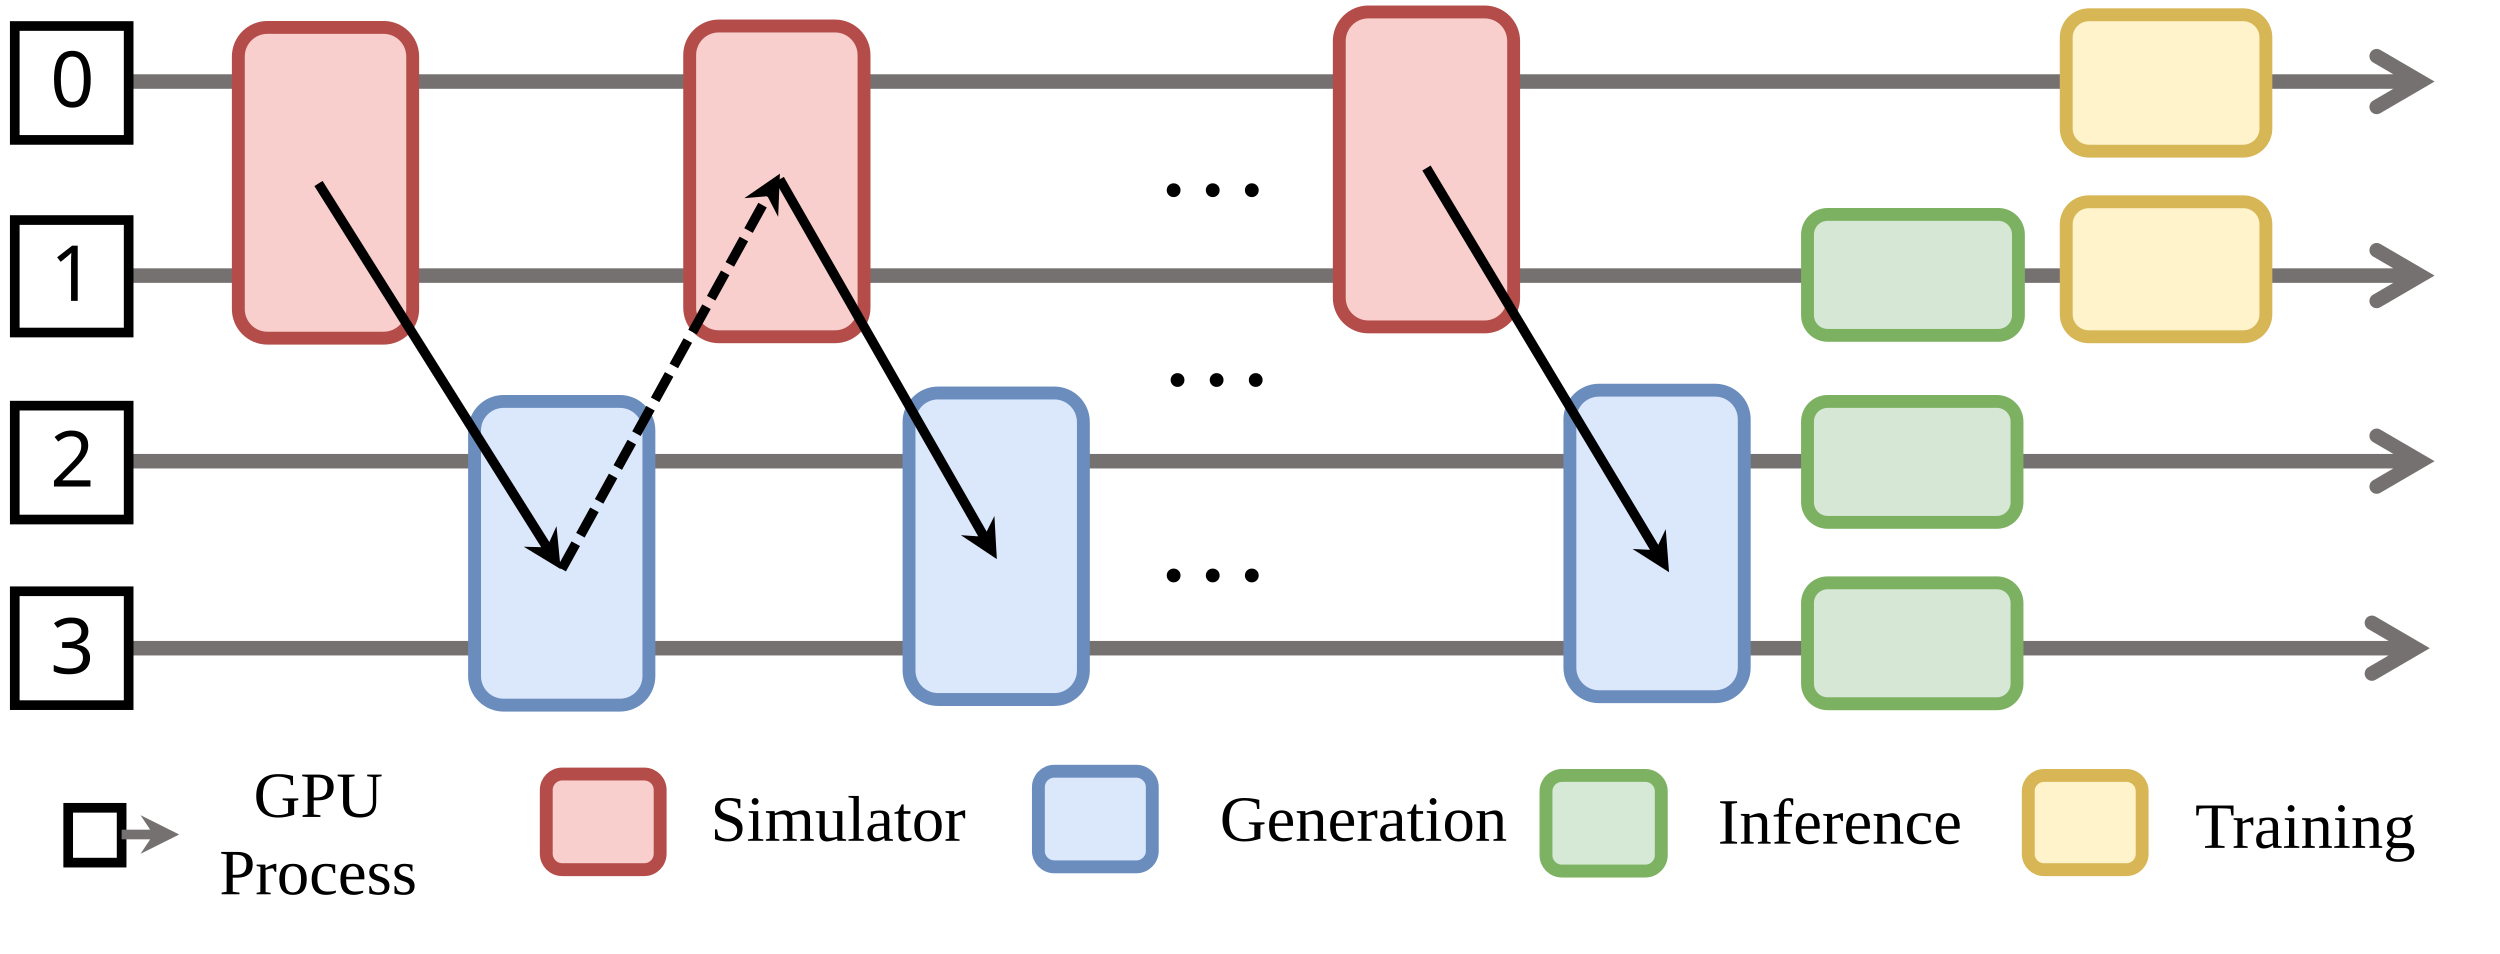
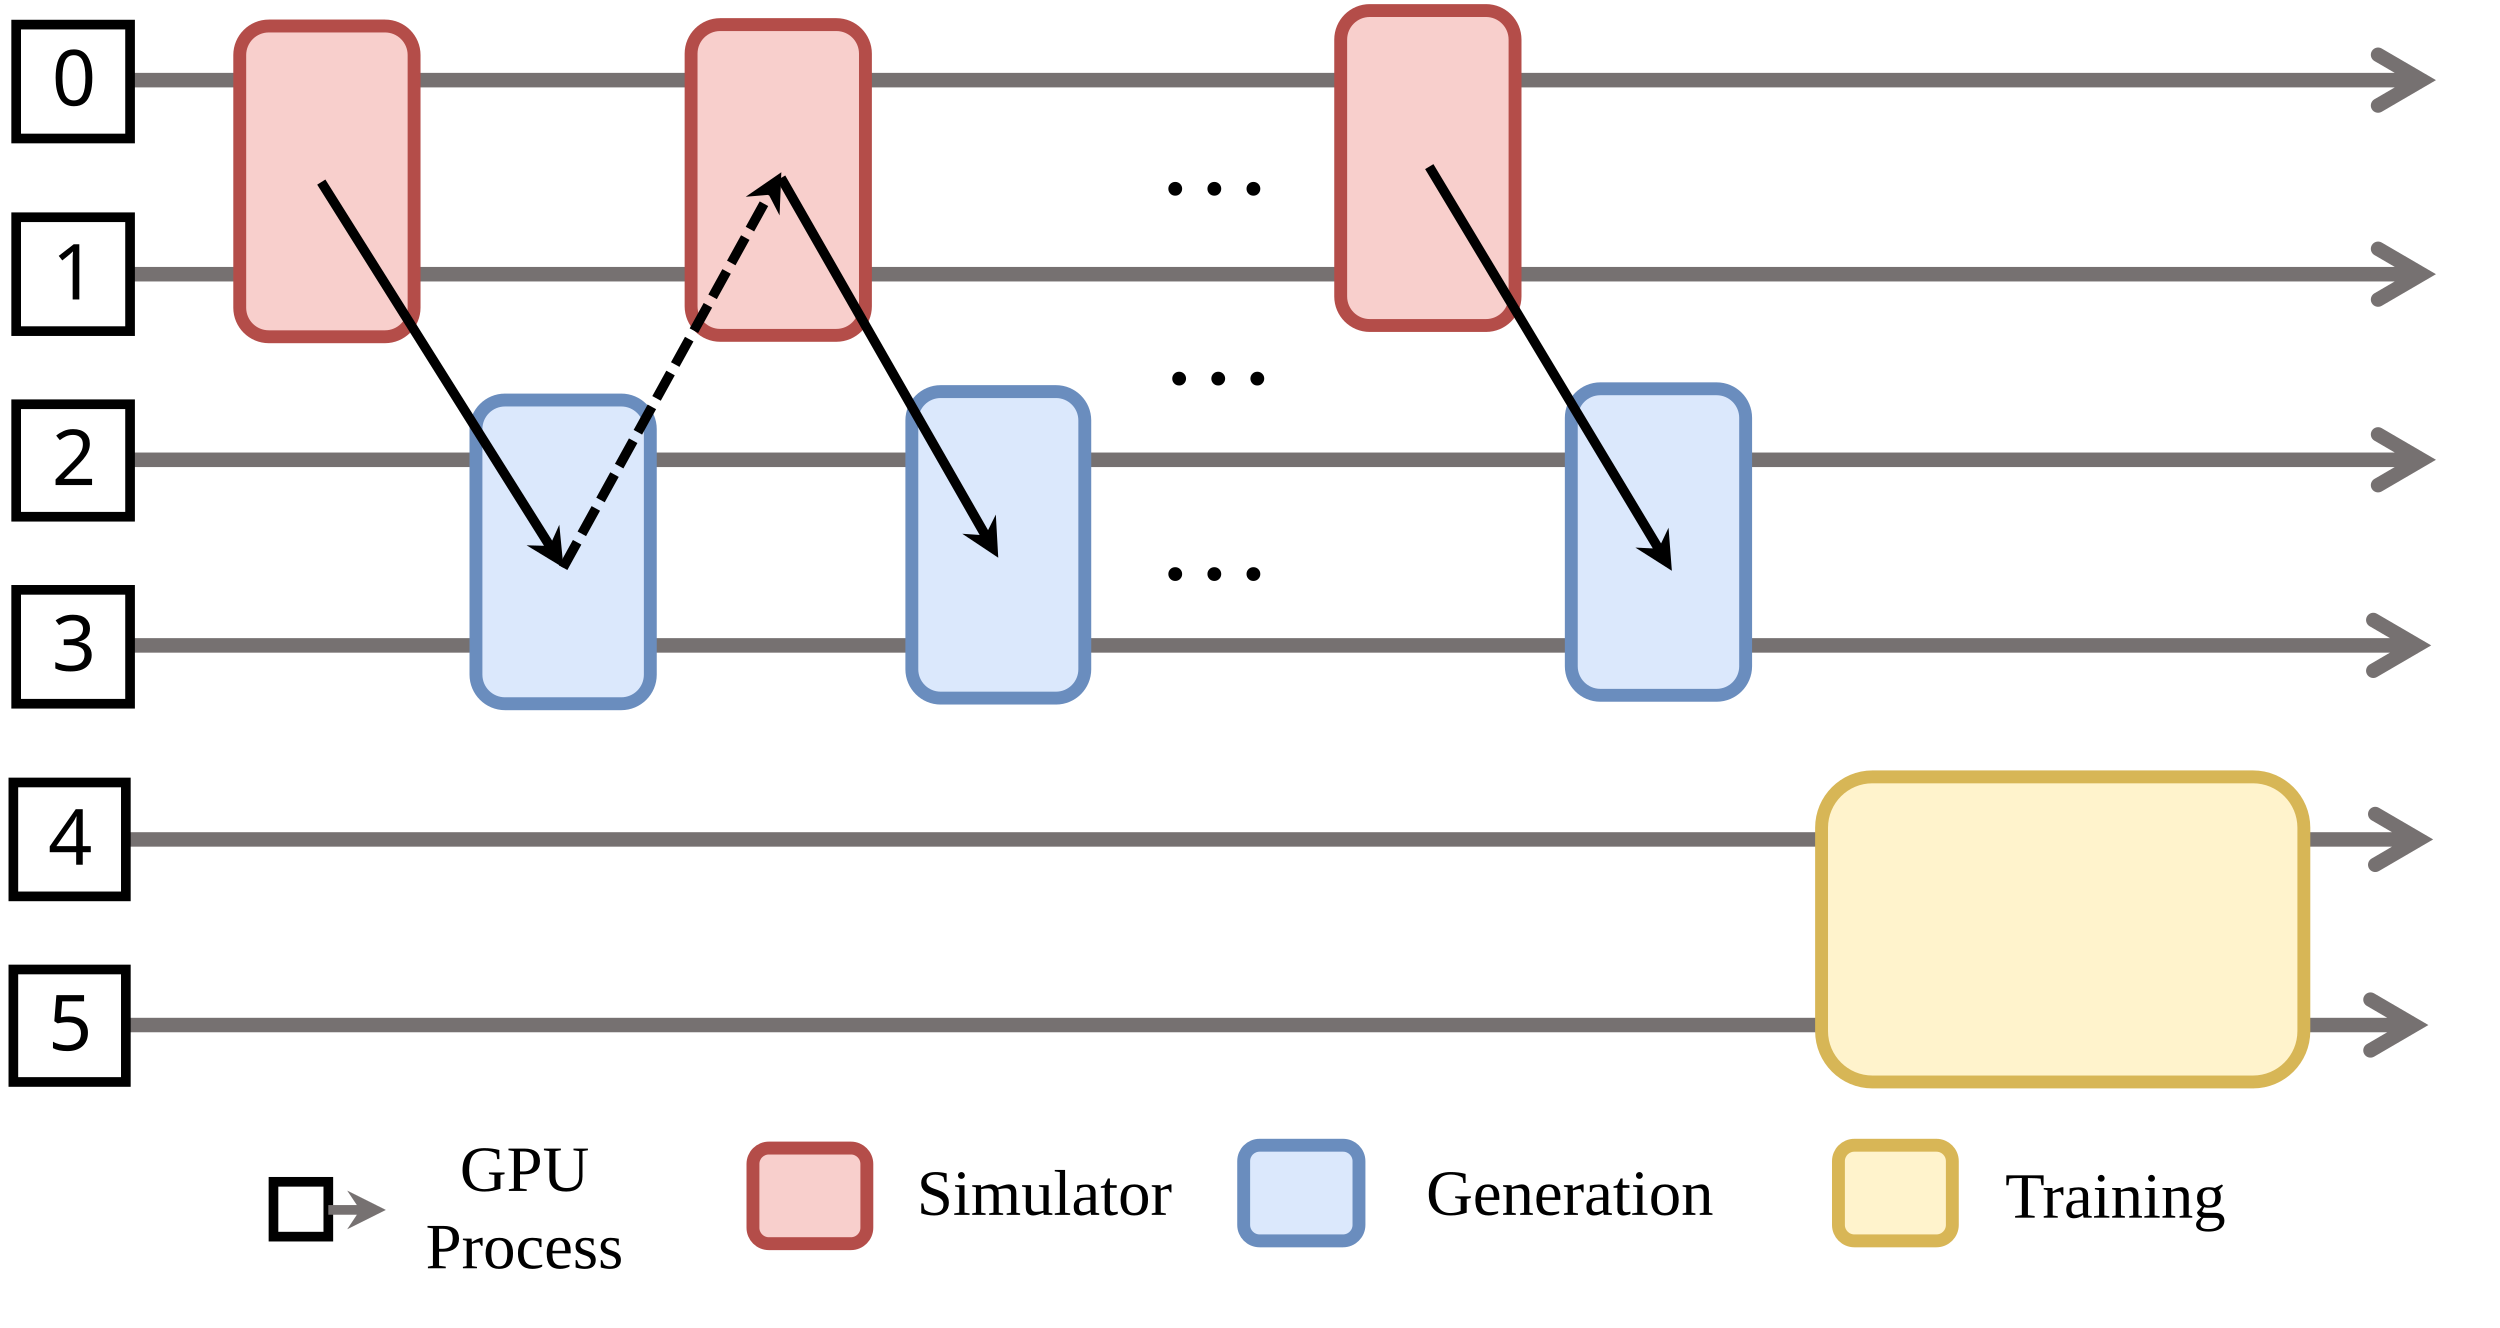
- <svg xmlns="http://www.w3.org/2000/svg" width="1778" height="678" xml:space="preserve" overflow="hidden">
-   <g transform="translate(-559 -1104)">
+ <svg xmlns="http://www.w3.org/2000/svg" width="1778" height="944" xml:space="preserve" overflow="hidden">
+   <g transform="translate(-875 -1265)">
    <g>
-       <path d="M651 1156.84 2280.22 1156.84 2280.22 1167.16 651 1167.16ZM2251.88 1139.5 2290.46 1162 2251.88 1184.5C2249.42 1185.94 2246.27 1185.1 2244.83 1182.65 2243.4 1180.19 2244.23 1177.03 2246.69 1175.59L2277.63 1157.55 2277.63 1166.45 2246.69 1148.41 2246.69 1148.41C2244.23 1146.97 2243.4 1143.82 2244.83 1141.36 2246.27 1138.9 2249.42 1138.06 2251.88 1139.5Z" fill="#767171" fill-rule="nonzero" fill-opacity="1" />
-       <path d="M651 1294.84 2280.22 1294.84 2280.22 1305.16 651 1305.16ZM2251.88 1277.5 2290.46 1300 2251.88 1322.5C2249.42 1323.94 2246.27 1323.11 2244.83 1320.65 2243.4 1318.19 2244.23 1315.03 2246.69 1313.59L2277.63 1295.55 2277.63 1304.45 2246.69 1286.41 2246.69 1286.41C2244.23 1284.97 2243.4 1281.82 2244.83 1279.36 2246.27 1276.9 2249.42 1276.06 2251.88 1277.5Z" fill="#767171" fill-rule="nonzero" fill-opacity="1" />
-       <path d="M651 1426.84 2280.22 1426.84 2280.22 1437.16 651 1437.16ZM2251.88 1409.5 2290.46 1432 2251.88 1454.5C2249.42 1455.94 2246.27 1455.11 2244.83 1452.65 2243.4 1450.19 2244.23 1447.03 2246.69 1445.59L2277.63 1427.55 2277.63 1436.45 2246.69 1418.41 2246.69 1418.41C2244.23 1416.97 2243.4 1413.82 2244.83 1411.36 2246.27 1408.9 2249.42 1408.06 2251.88 1409.5Z" fill="#767171" fill-rule="nonzero" fill-opacity="1" />
-       <path d="M651 1559.84 2276.82 1559.84 2276.82 1570.16 651 1570.16ZM2248.49 1542.5 2287.07 1565 2248.49 1587.5C2246.03 1588.94 2242.88 1588.11 2241.44 1585.65 2240.01 1583.19 2240.84 1580.03 2243.3 1578.59L2274.24 1560.55 2274.24 1569.45 2243.3 1551.41 2243.3 1551.41C2240.84 1549.97 2240.01 1546.82 2241.44 1544.36 2242.88 1541.9 2246.03 1541.06 2248.49 1542.5Z" fill="#767171" fill-rule="nonzero" fill-opacity="1" />
-       <path d="M728.5 1144.17C728.5 1132.75 737.753 1123.5 749.167 1123.5L831.833 1123.5C843.247 1123.5 852.5 1132.75 852.5 1144.17L852.5 1323.83C852.5 1335.25 843.247 1344.5 831.833 1344.5L749.167 1344.5C737.753 1344.5 728.5 1335.25 728.5 1323.83Z" stroke="#B44D49" stroke-width="9.167" stroke-linecap="butt" stroke-linejoin="miter" stroke-miterlimit="8" stroke-opacity="1" fill="#F8CFCC" fill-rule="evenodd" fill-opacity="1" />
-       <path d="M896.5 1410.17C896.5 1398.75 905.753 1389.5 917.167 1389.5L999.833 1389.5C1011.25 1389.5 1020.5 1398.75 1020.5 1410.17L1020.5 1584.83C1020.5 1596.25 1011.25 1605.5 999.833 1605.5L917.167 1605.5C905.753 1605.5 896.5 1596.25 896.5 1584.83Z" stroke="#6A8DBE" stroke-width="9.167" stroke-linecap="butt" stroke-linejoin="miter" stroke-miterlimit="8" stroke-opacity="1" fill="#DBE8FC" fill-rule="evenodd" fill-opacity="1" />
-       <path d="M1049.5 1143.17C1049.5 1131.75 1058.75 1122.5 1070.17 1122.5L1152.83 1122.5C1164.25 1122.5 1173.5 1131.75 1173.5 1143.17L1173.5 1322.83C1173.5 1334.25 1164.25 1343.5 1152.83 1343.5L1070.17 1343.5C1058.75 1343.5 1049.5 1334.25 1049.5 1322.83Z" stroke="#B44D49" stroke-width="9.167" stroke-linecap="butt" stroke-linejoin="miter" stroke-miterlimit="8" stroke-opacity="1" fill="#F8CFCC" fill-rule="evenodd" fill-opacity="1" />
-       <path d="M1205.5 1404.17C1205.5 1392.75 1214.75 1383.5 1226.17 1383.5L1308.83 1383.5C1320.25 1383.5 1329.5 1392.75 1329.5 1404.17L1329.5 1580.83C1329.5 1592.25 1320.25 1601.5 1308.83 1601.5L1226.17 1601.5C1214.75 1601.5 1205.5 1592.25 1205.5 1580.83Z" stroke="#6A8DBE" stroke-width="9.167" stroke-linecap="butt" stroke-linejoin="miter" stroke-miterlimit="8" stroke-opacity="1" fill="#DBE8FC" fill-rule="evenodd" fill-opacity="1" />
-       <path d="M1511.5 1133.17C1511.5 1121.75 1520.75 1112.5 1532.17 1112.5L1614.83 1112.5C1626.25 1112.5 1635.5 1121.75 1635.5 1133.17L1635.5 1315.83C1635.5 1327.25 1626.25 1336.5 1614.83 1336.5L1532.17 1336.5C1520.75 1336.5 1511.5 1327.25 1511.5 1315.83Z" stroke="#B44D49" stroke-width="9.167" stroke-linecap="butt" stroke-linejoin="miter" stroke-miterlimit="8" stroke-opacity="1" fill="#F8CFCC" fill-rule="evenodd" fill-opacity="1" />
-       <path d="M1675.5 1402.17C1675.5 1390.75 1684.75 1381.5 1696.17 1381.5L1778.83 1381.5C1790.25 1381.5 1799.5 1390.75 1799.5 1402.17L1799.5 1578.83C1799.5 1590.25 1790.25 1599.5 1778.83 1599.5L1696.17 1599.5C1684.75 1599.5 1675.5 1590.25 1675.5 1578.83Z" stroke="#6A8DBE" stroke-width="9.167" stroke-linecap="butt" stroke-linejoin="miter" stroke-miterlimit="8" stroke-opacity="1" fill="#DBE8FC" fill-rule="evenodd" fill-opacity="1" />
-       <text fill="#000000" fill-opacity="1" font-family="Times New Roman,Times New Roman_MSFontService,sans-serif" font-style="normal" font-variant="normal" font-weight="400" font-stretch="normal" font-size="83" text-anchor="start" direction="ltr" writing-mode="lr-tb" unicode-bidi="normal" text-decoration="none" transform="matrix(1 0 0 1 1379.99 1243)">…</text>
-       <text fill="#000000" fill-opacity="1" font-family="Times New Roman,Times New Roman_MSFontService,sans-serif" font-style="normal" font-variant="normal" font-weight="400" font-stretch="normal" font-size="83" text-anchor="start" direction="ltr" writing-mode="lr-tb" unicode-bidi="normal" text-decoration="none" transform="matrix(1 0 0 1 1382.77 1378)">…</text>
-       <text fill="#000000" fill-opacity="1" font-family="Times New Roman,Times New Roman_MSFontService,sans-serif" font-style="normal" font-variant="normal" font-weight="400" font-stretch="normal" font-size="83" text-anchor="start" direction="ltr" writing-mode="lr-tb" unicode-bidi="normal" text-decoration="none" transform="matrix(1 0 0 1 1379.99 1517)">…</text>
-       <path d="M1844.5 1532.83C1844.5 1524.92 1850.92 1518.5 1858.83 1518.5L1979.17 1518.5C1987.08 1518.5 1993.5 1524.92 1993.5 1532.83L1993.5 1590.17C1993.5 1598.08 1987.08 1604.5 1979.17 1604.5L1858.83 1604.5C1850.92 1604.5 1844.5 1598.08 1844.5 1590.17Z" stroke="#7DB162" stroke-width="9.167" stroke-linecap="butt" stroke-linejoin="miter" stroke-miterlimit="8" stroke-opacity="1" fill="#D6E8D5" fill-rule="evenodd" fill-opacity="1" />
-       <path d="M1844.5 1403.83C1844.5 1395.92 1850.92 1389.5 1858.83 1389.5L1979.17 1389.5C1987.08 1389.5 1993.5 1395.92 1993.5 1403.83L1993.5 1461.17C1993.5 1469.08 1987.08 1475.5 1979.17 1475.5L1858.83 1475.5C1850.92 1475.5 1844.5 1469.08 1844.5 1461.17Z" stroke="#7DB162" stroke-width="9.167" stroke-linecap="butt" stroke-linejoin="miter" stroke-miterlimit="8" stroke-opacity="1" fill="#D6E8D5" fill-rule="evenodd" fill-opacity="1" />
-       <path d="M1844.5 1270.83C1844.5 1262.92 1850.92 1256.5 1858.83 1256.5L1980.17 1256.5C1988.08 1256.5 1994.5 1262.92 1994.5 1270.83L1994.5 1328.17C1994.5 1336.08 1988.08 1342.5 1980.17 1342.5L1858.83 1342.5C1850.92 1342.5 1844.5 1336.08 1844.5 1328.17Z" stroke="#7DB162" stroke-width="9.167" stroke-linecap="butt" stroke-linejoin="miter" stroke-miterlimit="8" stroke-opacity="1" fill="#D6E8D5" fill-rule="evenodd" fill-opacity="1" />
-       <path d="M2028.5 1263.5C2028.5 1254.66 2035.66 1247.5 2044.5 1247.5L2154.5 1247.5C2163.34 1247.5 2170.5 1254.66 2170.5 1263.5L2170.5 1327.5C2170.5 1336.34 2163.34 1343.5 2154.5 1343.5L2044.5 1343.5C2035.66 1343.5 2028.5 1336.34 2028.5 1327.5Z" stroke="#D7B656" stroke-width="9.167" stroke-linecap="butt" stroke-linejoin="miter" stroke-miterlimit="8" stroke-opacity="1" fill="#FFF3CC" fill-rule="evenodd" fill-opacity="1" />
-       <path d="M2028.5 1130.67C2028.5 1121.74 2035.74 1114.5 2044.67 1114.5L2154.33 1114.5C2163.26 1114.5 2170.5 1121.74 2170.5 1130.67L2170.5 1195.33C2170.5 1204.26 2163.26 1211.5 2154.33 1211.5L2044.67 1211.5C2035.74 1211.5 2028.5 1204.26 2028.5 1195.33Z" stroke="#D7B656" stroke-width="9.167" stroke-linecap="butt" stroke-linejoin="miter" stroke-miterlimit="8" stroke-opacity="1" fill="#FFF3CC" fill-rule="evenodd" fill-opacity="1" />
-       <path d="M788.411 1232.67 950.921 1491.44 945.099 1495.09 782.589 1236.33ZM948.01 1493.27 954.779 1478.19 957.76 1508.79 931.49 1492.82Z" fill="#000000" fill-rule="nonzero" fill-opacity="1" />
-       <path d="M3.01-1.661 12.974 16.398 6.955 19.719-3.01 1.661ZM16.296 22.417 26.26 40.475 20.24 43.797 10.276 25.738ZM29.581 46.495 39.546 64.553 33.526 67.874 23.562 49.816ZM42.867 70.573 52.831 88.631 46.812 91.952 36.848 73.894ZM56.153 94.65 66.117 112.709 60.098 116.03 50.133 97.972ZM69.439 118.728 79.403 136.786 73.383 140.108 63.419 122.049ZM82.724 142.806 92.689 160.864 86.669 164.186 76.705 146.127ZM96.01 166.884 105.974 184.942 99.955 188.263 89.991 170.205ZM109.296 190.961 119.26 209.02 113.241 212.341 103.276 194.283ZM122.582 215.039 132.546 233.097 126.527 236.419 116.562 218.36ZM135.867 239.117 145.832 257.175 139.812 260.497 129.848 242.438ZM149.153 263.195 149.329 263.514 143.31 266.835 143.134 266.516ZM146.32 265.175 153.93 250.506 155.177 281.226 129.852 263.792Z" fill="#000000" fill-rule="nonzero" fill-opacity="1" transform="matrix(1 0 0 -1 958.5 1508.73)" />
-       <path d="M1116.48 1229.79 1261.83 1484.03 1255.86 1487.44 1110.52 1233.21ZM1258.85 1485.74 1266.23 1470.96 1267.95 1501.65 1242.36 1484.61Z" fill="#000000" fill-rule="nonzero" fill-opacity="1" />
-       <path d="M1576.45 1221.73 1739.54 1493.46 1733.65 1497 1570.55 1225.27ZM1736.59 1495.23 1743.67 1480.29 1746.03 1510.95 1720.09 1494.44Z" fill="#000000" fill-rule="nonzero" fill-opacity="1" />
-       <rect x="569.5" y="1122.5" width="81" height="81" stroke="#000000" stroke-width="6.875" stroke-linecap="butt" stroke-linejoin="miter" stroke-miterlimit="8" stroke-opacity="1" fill="none" />
-       <text fill="#000000" fill-opacity="1" font-family="DengXian,DengXian_MSFontService,sans-serif" font-style="normal" font-variant="normal" font-weight="400" font-stretch="normal" font-size="55" text-anchor="start" direction="ltr" writing-mode="lr-tb" unicode-bidi="normal" text-decoration="none" transform="matrix(1 0 0 1 594.738 1180)">0</text>
-       <rect x="569.5" y="1260.5" width="81" height="80" stroke="#000000" stroke-width="6.875" stroke-linecap="butt" stroke-linejoin="miter" stroke-miterlimit="8" stroke-opacity="1" fill="none" />
-       <text fill="#000000" fill-opacity="1" font-family="DengXian,DengXian_MSFontService,sans-serif" font-style="normal" font-variant="normal" font-weight="400" font-stretch="normal" font-size="55" text-anchor="start" direction="ltr" writing-mode="lr-tb" unicode-bidi="normal" text-decoration="none" transform="matrix(1 0 0 1 594.738 1318)">1</text>
-       <rect x="569.5" y="1392.5" width="81" height="81" stroke="#000000" stroke-width="6.875" stroke-linecap="butt" stroke-linejoin="miter" stroke-miterlimit="8" stroke-opacity="1" fill="none" />
-       <text fill="#000000" fill-opacity="1" font-family="DengXian,DengXian_MSFontService,sans-serif" font-style="normal" font-variant="normal" font-weight="400" font-stretch="normal" font-size="55" text-anchor="start" direction="ltr" writing-mode="lr-tb" unicode-bidi="normal" text-decoration="none" transform="matrix(1 0 0 1 594.738 1450)">2</text>
-       <rect x="569.5" y="1524.5" width="81" height="81" stroke="#000000" stroke-width="6.875" stroke-linecap="butt" stroke-linejoin="miter" stroke-miterlimit="8" stroke-opacity="1" fill="none" />
-       <text fill="#000000" fill-opacity="1" font-family="DengXian,DengXian_MSFontService,sans-serif" font-style="normal" font-variant="normal" font-weight="400" font-stretch="normal" font-size="55" text-anchor="start" direction="ltr" writing-mode="lr-tb" unicode-bidi="normal" text-decoration="none" transform="matrix(1 0 0 1 594.738 1583)">3</text>
-       <path d="M947.5 1665.83C947.5 1659.57 952.574 1654.5 958.833 1654.5L1017.17 1654.5C1023.43 1654.5 1028.5 1659.57 1028.5 1665.83L1028.5 1711.17C1028.5 1717.43 1023.43 1722.5 1017.17 1722.5L958.833 1722.5C952.574 1722.5 947.5 1717.43 947.5 1711.17Z" stroke="#B44D49" stroke-width="9.167" stroke-linecap="butt" stroke-linejoin="miter" stroke-miterlimit="8" stroke-opacity="1" fill="#F8CFCC" fill-rule="evenodd" fill-opacity="1" />
-       <rect x="607.5" y="1678.5" width="38" height="39" stroke="#000000" stroke-width="6.875" stroke-linecap="butt" stroke-linejoin="miter" stroke-miterlimit="8" stroke-opacity="1" fill="none" />
-       <path d="M645.5 1694.06 668.089 1694.06 668.089 1700.94 645.5 1700.94ZM668.089 1697.5 658.922 1683.75 686.422 1697.5 658.922 1711.25Z" fill="#767171" fill-rule="nonzero" fill-opacity="1" />
-       <text fill="#000000" fill-opacity="1" font-family="Times New Roman,Times New Roman_MSFontService,sans-serif" font-style="normal" font-variant="normal" font-weight="400" font-stretch="normal" font-size="46" text-anchor="start" direction="ltr" writing-mode="lr-tb" unicode-bidi="normal" text-decoration="none" transform="matrix(1 0 0 1 739.354 1685)">GPU </text>
-       <text fill="#000000" fill-opacity="1" font-family="Times New Roman,Times New Roman_MSFontService,sans-serif" font-style="normal" font-variant="normal" font-weight="400" font-stretch="normal" font-size="46" text-anchor="start" direction="ltr" writing-mode="lr-tb" unicode-bidi="normal" text-decoration="none" transform="matrix(1 0 0 1 714.994 1740)">Process</text>
-       <text fill="#000000" fill-opacity="1" font-family="Times New Roman,Times New Roman_MSFontService,sans-serif" font-style="normal" font-variant="normal" font-weight="400" font-stretch="normal" font-size="46" text-anchor="start" direction="ltr" writing-mode="lr-tb" unicode-bidi="normal" text-decoration="none" transform="matrix(1 0 0 1 1064.38 1702)">Simulator</text>
-       <path d="M1297.5 1663.83C1297.5 1657.57 1302.57 1652.5 1308.83 1652.5L1367.17 1652.5C1373.43 1652.5 1378.5 1657.57 1378.5 1663.83L1378.5 1709.17C1378.5 1715.43 1373.43 1720.5 1367.17 1720.5L1308.83 1720.5C1302.57 1720.5 1297.5 1715.43 1297.5 1709.17Z" stroke="#6A8DBE" stroke-width="9.167" stroke-linecap="butt" stroke-linejoin="miter" stroke-miterlimit="8" stroke-opacity="1" fill="#DBE8FC" fill-rule="evenodd" fill-opacity="1" />
-       <text fill="#000000" fill-opacity="1" font-family="Times New Roman,Times New Roman_MSFontService,sans-serif" font-style="normal" font-variant="normal" font-weight="400" font-stretch="normal" font-size="46" text-anchor="start" direction="ltr" writing-mode="lr-tb" unicode-bidi="normal" text-decoration="none" transform="matrix(1 0 0 1 1426.55 1702)">Generation</text>
-       <path d="M1658.5 1666.83C1658.5 1660.57 1663.57 1655.5 1669.83 1655.5L1729.17 1655.5C1735.43 1655.5 1740.5 1660.57 1740.5 1666.83L1740.5 1712.17C1740.5 1718.43 1735.43 1723.5 1729.17 1723.5L1669.83 1723.5C1663.57 1723.5 1658.5 1718.43 1658.5 1712.17Z" stroke="#7DB262" stroke-width="9.167" stroke-linecap="butt" stroke-linejoin="miter" stroke-miterlimit="8" stroke-opacity="1" fill="#D6E8D6" fill-rule="evenodd" fill-opacity="1" />
-       <text fill="#000000" fill-opacity="1" font-family="Times New Roman,Times New Roman_MSFontService,sans-serif" font-style="normal" font-variant="normal" font-weight="400" font-stretch="normal" font-size="46" text-anchor="start" direction="ltr" writing-mode="lr-tb" unicode-bidi="normal" text-decoration="none" transform="matrix(1 0 0 1 1780.71 1704)">Inference</text>
-       <path d="M2001.5 1666.67C2001.5 1660.5 2006.5 1655.5 2012.67 1655.5L2071.33 1655.5C2077.5 1655.5 2082.5 1660.5 2082.5 1666.67L2082.5 1711.33C2082.5 1717.5 2077.5 1722.5 2071.33 1722.5L2012.67 1722.5C2006.5 1722.5 2001.5 1717.5 2001.5 1711.33Z" stroke="#D8B656" stroke-width="9.167" stroke-linecap="butt" stroke-linejoin="miter" stroke-miterlimit="8" stroke-opacity="1" fill="#FFF3CC" fill-rule="evenodd" fill-opacity="1" />
-       <text fill="#000000" fill-opacity="1" font-family="Times New Roman,Times New Roman_MSFontService,sans-serif" font-style="normal" font-variant="normal" font-weight="400" font-stretch="normal" font-size="46" text-anchor="start" direction="ltr" writing-mode="lr-tb" unicode-bidi="normal" text-decoration="none" transform="matrix(1 0 0 1 2120.15 1707)">Training</text>
+       <path d="M968 1316.84 2597.22 1316.84 2597.22 1327.16 968 1327.16ZM2568.88 1299.5 2607.46 1322 2568.88 1344.5C2566.42 1345.94 2563.27 1345.11 2561.83 1342.65 2560.4 1340.19 2561.23 1337.03 2563.69 1335.59L2594.63 1317.55 2594.63 1326.45 2563.69 1308.41 2563.69 1308.41C2561.23 1306.97 2560.4 1303.82 2561.83 1301.36 2563.27 1298.9 2566.42 1298.06 2568.88 1299.5Z" fill="#767171" fill-rule="nonzero" fill-opacity="1" />
+       <path d="M968 1454.84 2597.22 1454.84 2597.22 1465.16 968 1465.16ZM2568.88 1437.5 2607.46 1460 2568.88 1482.5C2566.42 1483.94 2563.27 1483.1 2561.83 1480.65 2560.4 1478.19 2561.23 1475.03 2563.69 1473.59L2594.63 1455.55 2594.63 1464.45 2563.69 1446.41 2563.69 1446.41C2561.23 1444.97 2560.4 1441.82 2561.83 1439.36 2563.27 1436.9 2566.42 1436.06 2568.88 1437.5Z" fill="#767171" fill-rule="nonzero" fill-opacity="1" />
+       <path d="M968 1586.84 2597.22 1586.84 2597.22 1597.16 968 1597.16ZM2568.88 1569.5 2607.46 1592 2568.88 1614.5C2566.42 1615.94 2563.27 1615.1 2561.83 1612.65 2560.4 1610.19 2561.23 1607.03 2563.69 1605.59L2594.63 1587.55 2594.63 1596.45 2563.69 1578.41 2563.69 1578.41C2561.23 1576.97 2560.4 1573.82 2561.83 1571.36 2563.27 1568.9 2566.42 1568.06 2568.88 1569.5Z" fill="#767171" fill-rule="nonzero" fill-opacity="1" />
+       <path d="M968 1718.84 2593.82 1718.84 2593.82 1729.16 968 1729.16ZM2565.49 1701.5 2604.07 1724 2565.49 1746.5C2563.03 1747.94 2559.88 1747.1 2558.44 1744.65 2557.01 1742.19 2557.84 1739.03 2560.3 1737.59L2591.24 1719.55 2591.24 1728.45 2560.3 1710.41 2560.3 1710.41C2557.84 1708.97 2557.01 1705.82 2558.44 1703.36 2559.88 1700.9 2563.03 1700.06 2565.49 1701.5Z" fill="#767171" fill-rule="nonzero" fill-opacity="1" />
+       <path d="M1045.5 1304.17C1045.5 1292.75 1054.75 1283.5 1066.17 1283.5L1148.83 1283.5C1160.25 1283.5 1169.5 1292.75 1169.5 1304.17L1169.5 1483.83C1169.5 1495.25 1160.25 1504.5 1148.83 1504.5L1066.17 1504.5C1054.75 1504.5 1045.5 1495.25 1045.5 1483.83Z" stroke="#B44D49" stroke-width="9.167" stroke-linecap="butt" stroke-linejoin="miter" stroke-miterlimit="8" stroke-opacity="1" fill="#F8CFCC" fill-rule="evenodd" fill-opacity="1" />
+       <path d="M1213.5 1570.17C1213.5 1558.75 1222.75 1549.5 1234.17 1549.5L1316.83 1549.5C1328.25 1549.5 1337.5 1558.75 1337.5 1570.17L1337.5 1744.83C1337.5 1756.25 1328.25 1765.5 1316.83 1765.5L1234.17 1765.5C1222.75 1765.5 1213.5 1756.25 1213.5 1744.83Z" stroke="#6A8DBE" stroke-width="9.167" stroke-linecap="butt" stroke-linejoin="miter" stroke-miterlimit="8" stroke-opacity="1" fill="#DBE8FC" fill-rule="evenodd" fill-opacity="1" />
+       <path d="M1366.5 1303.17C1366.5 1291.75 1375.75 1282.5 1387.17 1282.5L1469.83 1282.5C1481.25 1282.5 1490.5 1291.75 1490.5 1303.17L1490.5 1482.83C1490.5 1494.25 1481.25 1503.5 1469.83 1503.5L1387.17 1503.5C1375.75 1503.5 1366.5 1494.25 1366.5 1482.83Z" stroke="#B44D49" stroke-width="9.167" stroke-linecap="butt" stroke-linejoin="miter" stroke-miterlimit="8" stroke-opacity="1" fill="#F8CFCC" fill-rule="evenodd" fill-opacity="1" />
+       <path d="M1523.5 1564C1523.5 1552.68 1532.68 1543.5 1544 1543.5L1626 1543.5C1637.32 1543.5 1646.5 1552.68 1646.5 1564L1646.5 1741C1646.5 1752.32 1637.32 1761.5 1626 1761.5L1544 1761.5C1532.68 1761.5 1523.5 1752.32 1523.5 1741Z" stroke="#6A8DBE" stroke-width="9.167" stroke-linecap="butt" stroke-linejoin="miter" stroke-miterlimit="8" stroke-opacity="1" fill="#DBE8FC" fill-rule="evenodd" fill-opacity="1" />
+       <path d="M1828.5 1293.17C1828.5 1281.75 1837.75 1272.5 1849.17 1272.5L1931.83 1272.5C1943.25 1272.5 1952.5 1281.75 1952.5 1293.17L1952.5 1475.83C1952.5 1487.25 1943.25 1496.5 1931.83 1496.5L1849.17 1496.5C1837.75 1496.5 1828.5 1487.25 1828.5 1475.83Z" stroke="#B44D49" stroke-width="9.167" stroke-linecap="butt" stroke-linejoin="miter" stroke-miterlimit="8" stroke-opacity="1" fill="#F8CFCC" fill-rule="evenodd" fill-opacity="1" />
+       <path d="M1992.5 1562.17C1992.5 1550.75 2001.75 1541.5 2013.17 1541.5L2095.83 1541.5C2107.25 1541.5 2116.5 1550.75 2116.5 1562.17L2116.5 1738.83C2116.5 1750.25 2107.25 1759.5 2095.83 1759.5L2013.17 1759.5C2001.75 1759.5 1992.5 1750.25 1992.5 1738.83Z" stroke="#6A8DBE" stroke-width="9.167" stroke-linecap="butt" stroke-linejoin="miter" stroke-miterlimit="8" stroke-opacity="1" fill="#DBE8FC" fill-rule="evenodd" fill-opacity="1" />
+       <text fill="#000000" fill-opacity="1" font-family="Times New Roman,Times New Roman_MSFontService,sans-serif" font-style="normal" font-variant="normal" font-weight="400" font-stretch="normal" font-size="83" text-anchor="start" direction="ltr" writing-mode="lr-tb" unicode-bidi="normal" text-decoration="none" transform="matrix(1 0 0 1 1697.13 1403)">…</text>
+       <text fill="#000000" fill-opacity="1" font-family="Times New Roman,Times New Roman_MSFontService,sans-serif" font-style="normal" font-variant="normal" font-weight="400" font-stretch="normal" font-size="83" text-anchor="start" direction="ltr" writing-mode="lr-tb" unicode-bidi="normal" text-decoration="none" transform="matrix(1 0 0 1 1699.91 1538)">…</text>
+       <text fill="#000000" fill-opacity="1" font-family="Times New Roman,Times New Roman_MSFontService,sans-serif" font-style="normal" font-variant="normal" font-weight="400" font-stretch="normal" font-size="83" text-anchor="start" direction="ltr" writing-mode="lr-tb" unicode-bidi="normal" text-decoration="none" transform="matrix(1 0 0 1 1697.13 1677)">…</text>
+       <path d="M1106.41 1392.67 1268.92 1651.44 1263.1 1655.09 1100.59 1396.33ZM1266.01 1653.27 1272.78 1638.19 1275.76 1668.79 1249.49 1652.82Z" fill="#000000" fill-rule="nonzero" fill-opacity="1" />
+       <path d="M3.01-1.661 12.974 16.398 6.955 19.719-3.01 1.661ZM16.296 22.417 26.26 40.475 20.24 43.797 10.276 25.738ZM29.581 46.495 39.546 64.553 33.526 67.874 23.562 49.816ZM42.867 70.573 52.831 88.631 46.812 91.952 36.848 73.894ZM56.153 94.65 66.117 112.709 60.098 116.03 50.133 97.972ZM69.439 118.728 79.403 136.786 73.383 140.108 63.419 122.049ZM82.724 142.806 92.689 160.864 86.669 164.186 76.705 146.127ZM96.01 166.884 105.974 184.942 99.955 188.263 89.991 170.205ZM109.296 190.961 119.26 209.02 113.241 212.341 103.276 194.283ZM122.582 215.039 132.546 233.097 126.527 236.419 116.562 218.36ZM135.867 239.117 145.832 257.175 139.812 260.497 129.848 242.438ZM149.153 263.195 149.329 263.514 143.31 266.835 143.134 266.516ZM146.32 265.175 153.93 250.506 155.177 281.226 129.852 263.792Z" fill="#000000" fill-rule="nonzero" fill-opacity="1" transform="matrix(1 0 0 -1 1275.5 1668.73)" />
+       <path d="M1433.48 1389.79 1578.83 1644.03 1572.86 1647.44 1427.52 1393.21ZM1575.85 1645.74 1583.23 1630.96 1584.95 1661.65 1559.36 1644.61Z" fill="#000000" fill-rule="nonzero" fill-opacity="1" />
+       <path d="M1894.45 1381.73 2057.54 1653.46 2051.65 1657 1888.55 1385.27ZM2054.59 1655.23 2061.67 1640.29 2064.03 1670.95 2038.09 1654.44Z" fill="#000000" fill-rule="nonzero" fill-opacity="1" />
+       <rect x="886.5" y="1282.5" width="81" height="81" stroke="#000000" stroke-width="6.875" stroke-linecap="butt" stroke-linejoin="miter" stroke-miterlimit="8" stroke-opacity="1" fill="none" />
+       <text fill="#000000" fill-opacity="1" font-family="DengXian,DengXian_MSFontService,sans-serif" font-style="normal" font-variant="normal" font-weight="400" font-stretch="normal" font-size="55" text-anchor="start" direction="ltr" writing-mode="lr-tb" unicode-bidi="normal" text-decoration="none" transform="matrix(1 0 0 1 911.881 1340)">0</text>
+       <rect x="886.5" y="1419.5" width="81" height="81" stroke="#000000" stroke-width="6.875" stroke-linecap="butt" stroke-linejoin="miter" stroke-miterlimit="8" stroke-opacity="1" fill="none" />
+       <text fill="#000000" fill-opacity="1" font-family="DengXian,DengXian_MSFontService,sans-serif" font-style="normal" font-variant="normal" font-weight="400" font-stretch="normal" font-size="55" text-anchor="start" direction="ltr" writing-mode="lr-tb" unicode-bidi="normal" text-decoration="none" transform="matrix(1 0 0 1 911.881 1478)">1</text>
+       <rect x="886.5" y="1552.5" width="81" height="80" stroke="#000000" stroke-width="6.875" stroke-linecap="butt" stroke-linejoin="miter" stroke-miterlimit="8" stroke-opacity="1" fill="none" />
+       <text fill="#000000" fill-opacity="1" font-family="DengXian,DengXian_MSFontService,sans-serif" font-style="normal" font-variant="normal" font-weight="400" font-stretch="normal" font-size="55" text-anchor="start" direction="ltr" writing-mode="lr-tb" unicode-bidi="normal" text-decoration="none" transform="matrix(1 0 0 1 911.881 1610)">2</text>
+       <rect x="886.5" y="1684.5" width="81" height="81" stroke="#000000" stroke-width="6.875" stroke-linecap="butt" stroke-linejoin="miter" stroke-miterlimit="8" stroke-opacity="1" fill="none" />
+       <text fill="#000000" fill-opacity="1" font-family="DengXian,DengXian_MSFontService,sans-serif" font-style="normal" font-variant="normal" font-weight="400" font-stretch="normal" font-size="55" text-anchor="start" direction="ltr" writing-mode="lr-tb" unicode-bidi="normal" text-decoration="none" transform="matrix(1 0 0 1 911.881 1742)">3</text>
+       <path d="M1410.5 2092.83C1410.5 2086.57 1415.57 2081.5 1421.83 2081.5L1480.17 2081.5C1486.43 2081.5 1491.5 2086.57 1491.5 2092.83L1491.5 2138.17C1491.5 2144.43 1486.43 2149.5 1480.17 2149.5L1421.83 2149.5C1415.57 2149.5 1410.5 2144.43 1410.5 2138.17Z" stroke="#B44D49" stroke-width="9.167" stroke-linecap="butt" stroke-linejoin="miter" stroke-miterlimit="8" stroke-opacity="1" fill="#F8CFCC" fill-rule="evenodd" fill-opacity="1" />
+       <rect x="1069.5" y="2105.5" width="39" height="39" stroke="#000000" stroke-width="6.875" stroke-linecap="butt" stroke-linejoin="miter" stroke-miterlimit="8" stroke-opacity="1" fill="none" />
+       <path d="M1108.5 2122.06 1131.09 2122.06 1131.09 2128.94 1108.5 2128.94ZM1131.09 2125.5 1121.92 2111.75 1149.42 2125.5 1121.92 2139.25Z" fill="#767171" fill-rule="nonzero" fill-opacity="1" />
+       <text fill="#000000" fill-opacity="1" font-family="Times New Roman,Times New Roman_MSFontService,sans-serif" font-style="normal" font-variant="normal" font-weight="400" font-stretch="normal" font-size="46" text-anchor="start" direction="ltr" writing-mode="lr-tb" unicode-bidi="normal" text-decoration="none" transform="matrix(1 0 0 1 1202.07 2112)">GPU </text>
+       <text fill="#000000" fill-opacity="1" font-family="Times New Roman,Times New Roman_MSFontService,sans-serif" font-style="normal" font-variant="normal" font-weight="400" font-stretch="normal" font-size="46" text-anchor="start" direction="ltr" writing-mode="lr-tb" unicode-bidi="normal" text-decoration="none" transform="matrix(1 0 0 1 1177.71 2167)">Process</text>
+       <text fill="#000000" fill-opacity="1" font-family="Times New Roman,Times New Roman_MSFontService,sans-serif" font-style="normal" font-variant="normal" font-weight="400" font-stretch="normal" font-size="46" text-anchor="start" direction="ltr" writing-mode="lr-tb" unicode-bidi="normal" text-decoration="none" transform="matrix(1 0 0 1 1527.09 2129)">Simulator</text>
+       <path d="M1759.5 2090.83C1759.5 2084.57 1764.57 2079.5 1770.83 2079.5L1830.17 2079.5C1836.43 2079.5 1841.5 2084.57 1841.5 2090.83L1841.5 2136.17C1841.5 2142.43 1836.43 2147.5 1830.17 2147.5L1770.83 2147.5C1764.57 2147.5 1759.5 2142.43 1759.5 2136.17Z" stroke="#6A8DBE" stroke-width="9.167" stroke-linecap="butt" stroke-linejoin="miter" stroke-miterlimit="8" stroke-opacity="1" fill="#DBE8FC" fill-rule="evenodd" fill-opacity="1" />
+       <text fill="#000000" fill-opacity="1" font-family="Times New Roman,Times New Roman_MSFontService,sans-serif" font-style="normal" font-variant="normal" font-weight="400" font-stretch="normal" font-size="46" text-anchor="start" direction="ltr" writing-mode="lr-tb" unicode-bidi="normal" text-decoration="none" transform="matrix(1 0 0 1 1889.27 2129)">Generation</text>
+       <path d="M2182.5 2090.83C2182.5 2084.57 2187.57 2079.5 2193.83 2079.5L2252.17 2079.5C2258.43 2079.5 2263.5 2084.57 2263.5 2090.83L2263.5 2136.17C2263.5 2142.43 2258.43 2147.5 2252.17 2147.5L2193.83 2147.5C2187.57 2147.5 2182.5 2142.43 2182.5 2136.17Z" stroke="#D8B656" stroke-width="9.167" stroke-linecap="butt" stroke-linejoin="miter" stroke-miterlimit="8" stroke-opacity="1" fill="#FFF3CC" fill-rule="evenodd" fill-opacity="1" />
+       <text fill="#000000" fill-opacity="1" font-family="Times New Roman,Times New Roman_MSFontService,sans-serif" font-style="normal" font-variant="normal" font-weight="400" font-stretch="normal" font-size="46" text-anchor="start" direction="ltr" writing-mode="lr-tb" unicode-bidi="normal" text-decoration="none" transform="matrix(1 0 0 1 2301.08 2131)">Training</text>
+       <path d="M966 1856.84 2595.22 1856.84 2595.22 1867.16 966 1867.16ZM2566.88 1839.5 2605.46 1862 2566.88 1884.5C2564.42 1885.94 2561.27 1885.11 2559.83 1882.65 2558.4 1880.19 2559.23 1877.03 2561.69 1875.59L2592.63 1857.55 2592.63 1866.45 2561.69 1848.41 2561.69 1848.41C2559.23 1846.97 2558.4 1843.82 2559.83 1841.36 2561.27 1838.9 2564.42 1838.06 2566.88 1839.5Z" fill="#767171" fill-rule="nonzero" fill-opacity="1" />
+       <path d="M966 1988.84 2591.82 1988.84 2591.82 1999.16 966 1999.16ZM2563.49 1971.5 2602.07 1994 2563.49 2016.5C2561.03 2017.94 2557.88 2017.11 2556.44 2014.65 2555.01 2012.19 2555.84 2009.03 2558.3 2007.59L2589.24 1989.55 2589.24 1998.45 2558.3 1980.41 2558.3 1980.41C2555.84 1978.97 2555.01 1975.82 2556.44 1973.36 2557.88 1970.9 2561.03 1970.06 2563.49 1971.5Z" fill="#767171" fill-rule="nonzero" fill-opacity="1" />
+       <rect x="884.5" y="1821.5" width="80" height="81" stroke="#000000" stroke-width="6.875" stroke-linecap="butt" stroke-linejoin="miter" stroke-miterlimit="8" stroke-opacity="1" fill="none" />
+       <text fill="#000000" fill-opacity="1" font-family="DengXian,DengXian_MSFontService,sans-serif" font-style="normal" font-variant="normal" font-weight="400" font-stretch="normal" font-size="55" text-anchor="start" direction="ltr" writing-mode="lr-tb" unicode-bidi="normal" text-decoration="none" transform="matrix(1 0 0 1 909.209 1880)">4</text>
+       <rect x="884.5" y="1954.5" width="80" height="80" stroke="#000000" stroke-width="6.875" stroke-linecap="butt" stroke-linejoin="miter" stroke-miterlimit="8" stroke-opacity="1" fill="none" />
+       <text fill="#000000" fill-opacity="1" font-family="DengXian,DengXian_MSFontService,sans-serif" font-style="normal" font-variant="normal" font-weight="400" font-stretch="normal" font-size="55" text-anchor="start" direction="ltr" writing-mode="lr-tb" unicode-bidi="normal" text-decoration="none" transform="matrix(1 0 0 1 909.209 2012)">5</text>
+       <path d="M2170.5 1853.67C2170.5 1833.69 2186.69 1817.5 2206.67 1817.5L2477.33 1817.5C2497.31 1817.5 2513.5 1833.69 2513.5 1853.67L2513.5 1998.33C2513.5 2018.31 2497.31 2034.5 2477.33 2034.5L2206.67 2034.5C2186.69 2034.5 2170.5 2018.31 2170.5 1998.33Z" stroke="#D7B656" stroke-width="9.167" stroke-linecap="butt" stroke-linejoin="miter" stroke-miterlimit="8" stroke-opacity="1" fill="#FFF3CC" fill-rule="evenodd" fill-opacity="1" />
    </g>
  </g>
</svg>
